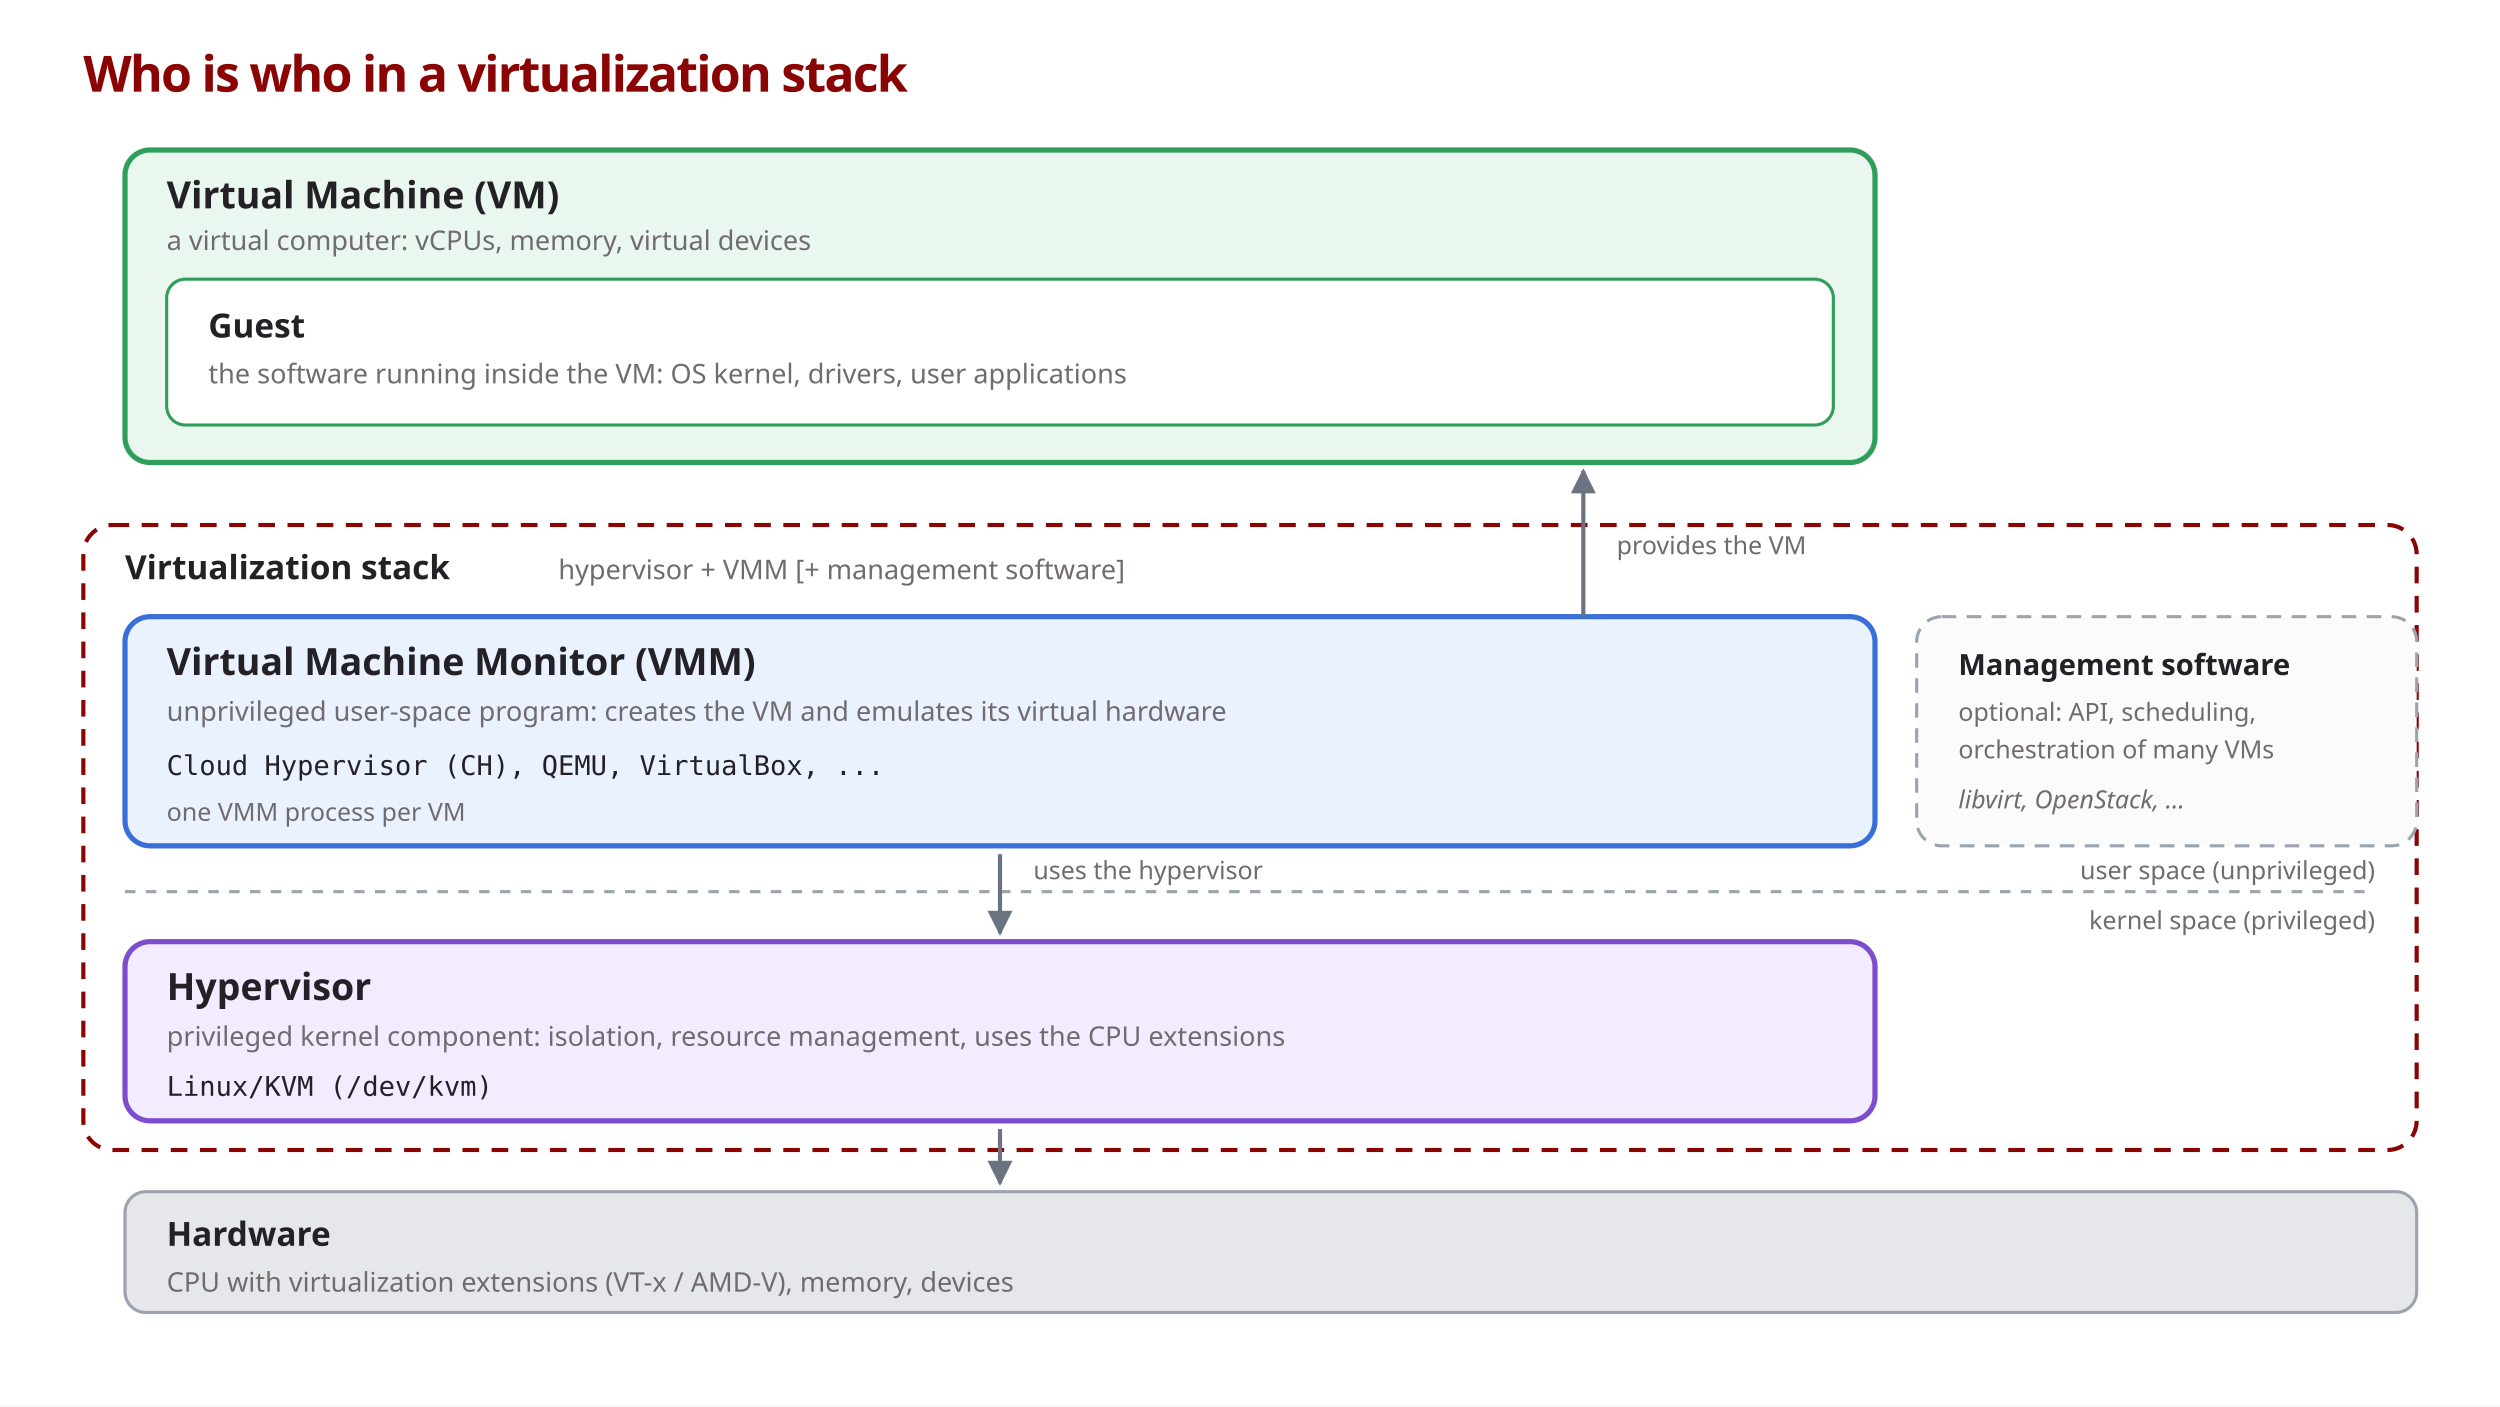
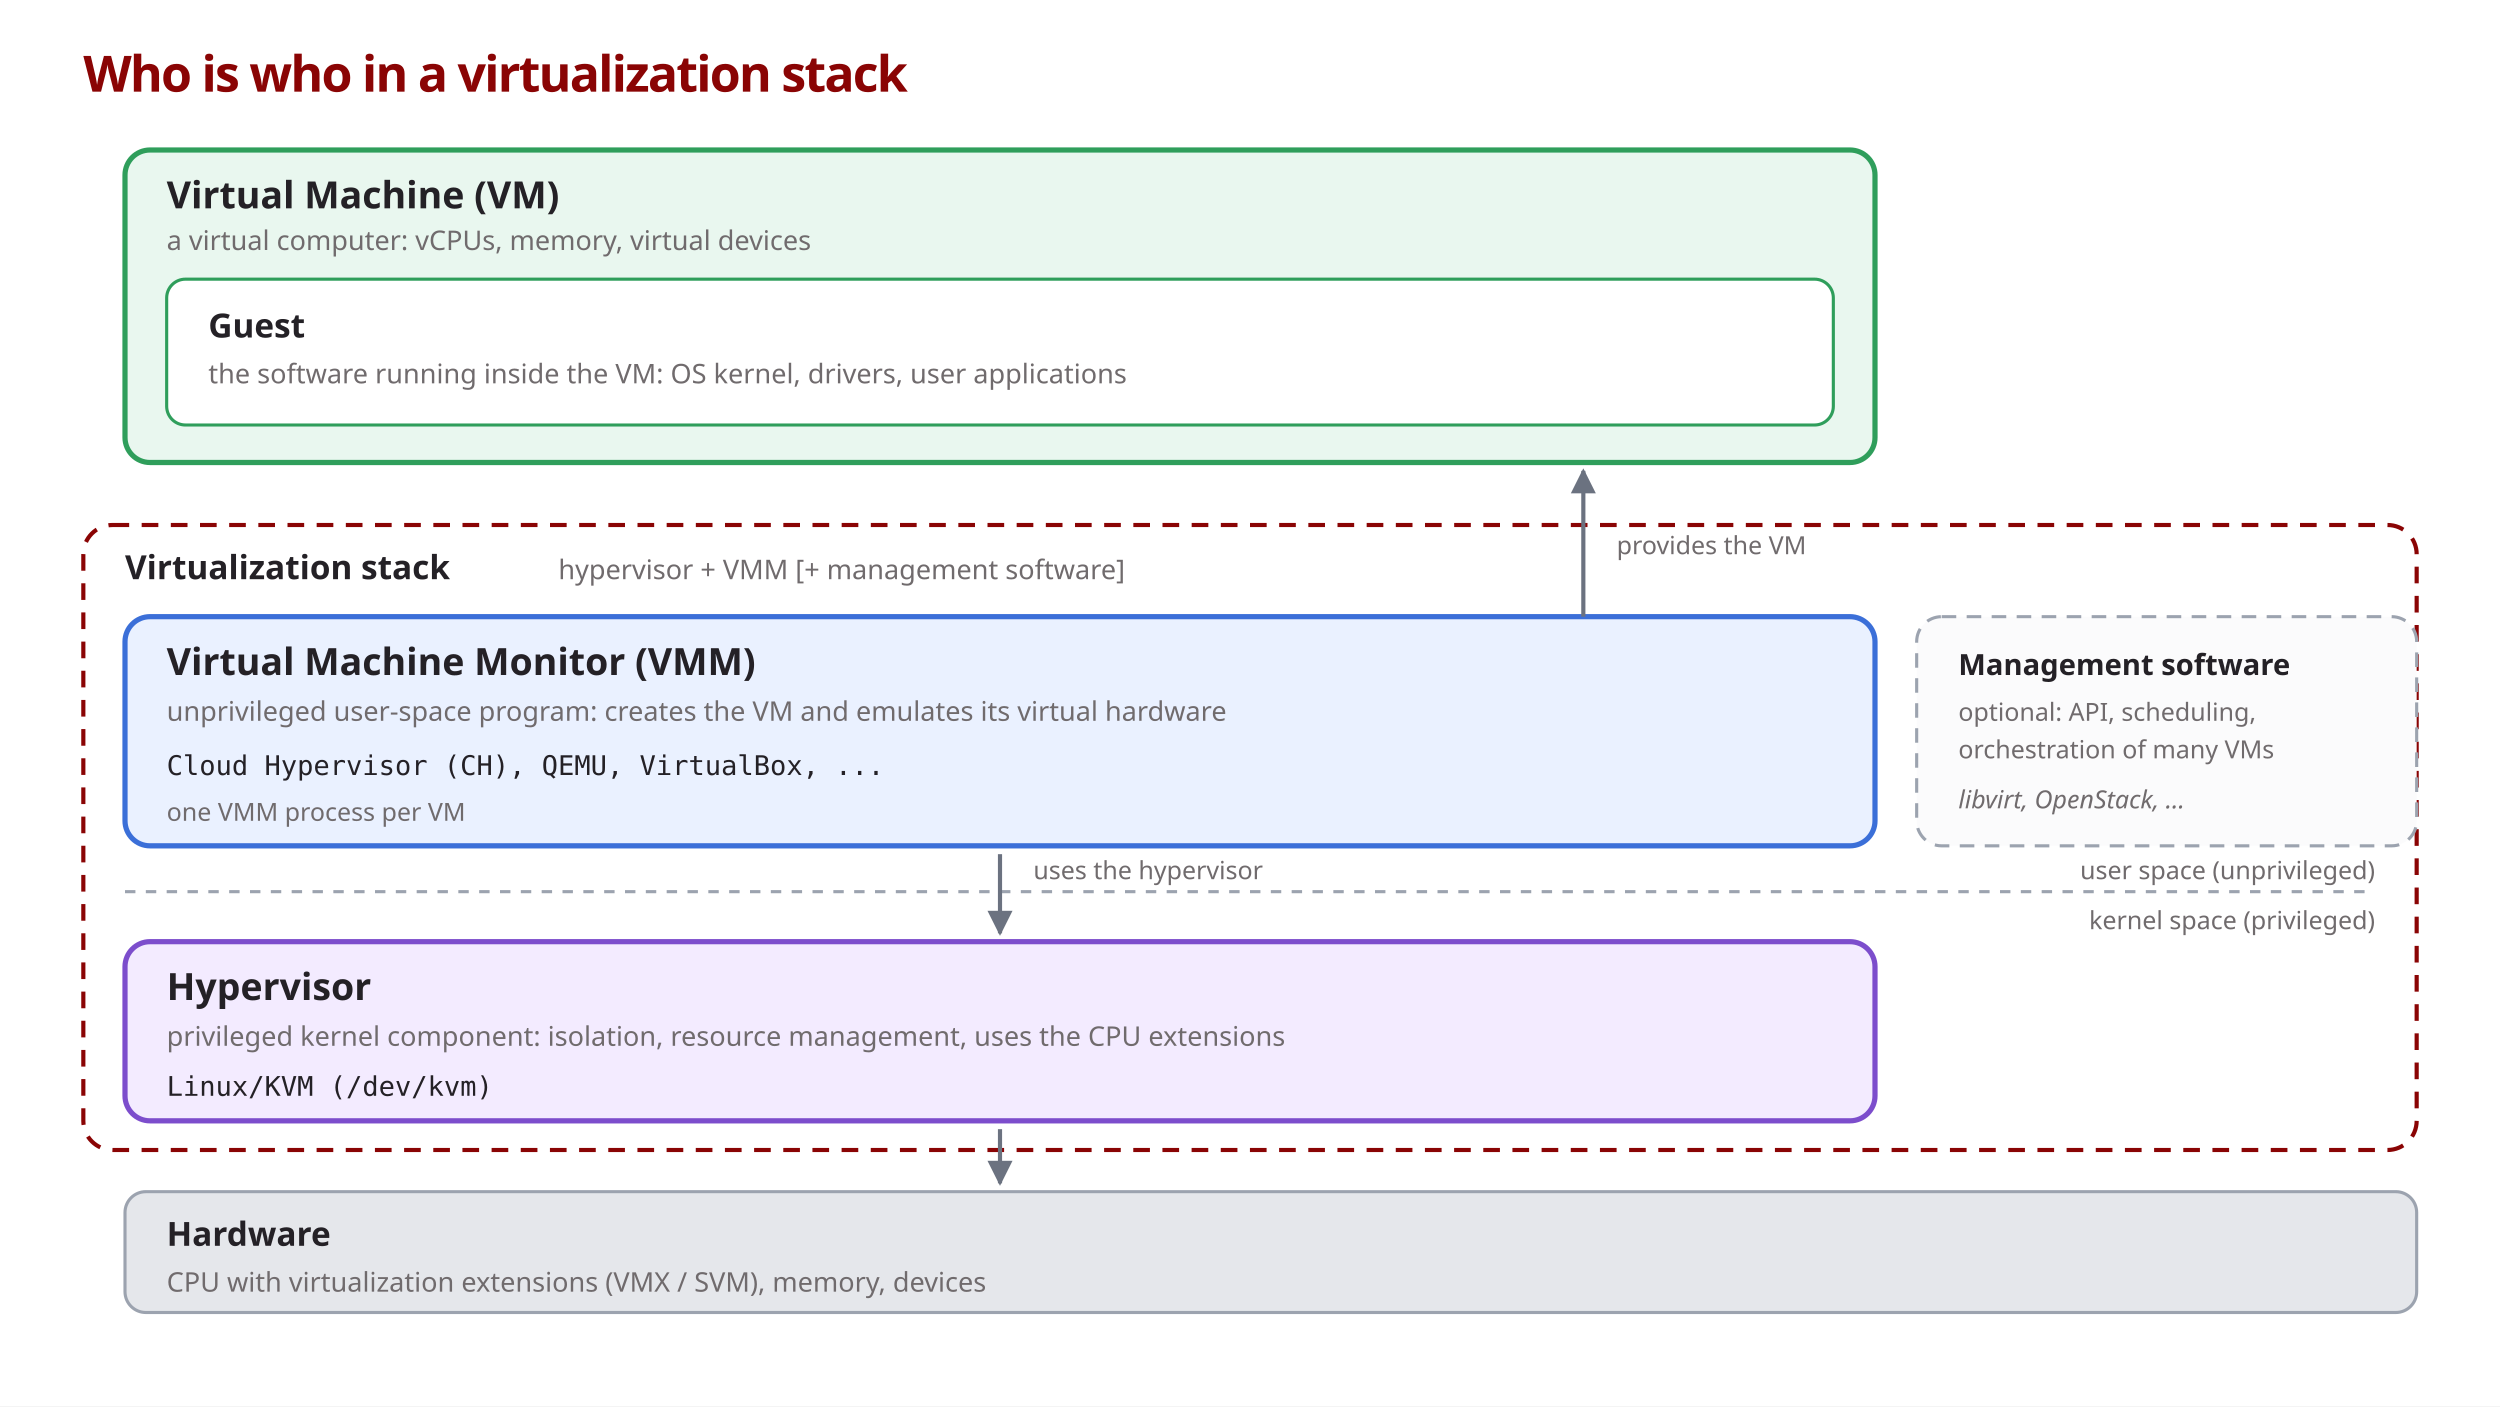
<svg xmlns="http://www.w3.org/2000/svg" viewBox="0 0 1200 675" font-family="'IBM Plex Sans', sans-serif">
  <style>
    .title  { font-size: 24px; font-weight: 600; fill: #8a0404; letter-spacing: -0.035em; }
    .h      { font-size: 18px; font-weight: 600; fill: #242126; }
    .t      { font-size: 14px; fill: #242126; }
    .sub    { font-size: 13px; fill: #706b6d; }
    .tiny   { font-size: 12px; fill: #706b6d; }
    .mono   { font-family: 'Source Code Pro', monospace; font-size: 13px; fill: #242126; }
    .note   { font-size: 15px; fill: #706b6d; font-style: italic; }

    .vm     { fill: #e9f7ef; stroke: #2f9e5b; stroke-width: 2.5; }
    .guest  { fill: #ffffff; stroke: #2f9e5b; stroke-width: 1.5; }
    .vmm    { fill: #eaf1ff; stroke: #3b6fd8; stroke-width: 2.5; }
    .hyp    { fill: #f3ebff; stroke: #7c4dcc; stroke-width: 2.5; }
    .hw     { fill: #e5e7eb; stroke: #9ca3af; stroke-width: 1.5; }
    .mgmt   { fill: #fbfbfc; stroke: #9ca3af; stroke-width: 1.5; stroke-dasharray: 7 5; }
    .stack  { fill: none; stroke: #8a0404; stroke-width: 2; stroke-dasharray: 8 6; }
    .split  { stroke: #9ca3af; stroke-width: 1.5; stroke-dasharray: 5 5; }
    .conn   { stroke: #6b7280; stroke-width: 2; fill: none; marker-end: url(#arrow); }
  </style>
  <defs>
    <marker id="arrow" viewBox="0 0 10 10" refX="9" refY="5" markerWidth="6" markerHeight="6" orient="auto">
      <path d="M0,0 L10,5 L0,10 z" fill="#6b7280" />
    </marker>
  </defs>
  <rect width="1200" height="675" fill="#ffffff" />
  <text class="title" x="40" y="44">Who is who in a virtualization stack</text>
  <rect class="vm" x="60" y="72" width="840" height="150" rx="12" />
  <text class="h" x="80" y="100" fill="#1f7a45">Virtual Machine (VM)</text>
  <text class="sub" x="80" y="120">a virtual computer: vCPUs, memory, virtual devices</text>
  <rect class="guest" x="80" y="134" width="800" height="70" rx="9" />
  <text class="h" x="100" y="162" style="font-size:16px">Guest</text>
  <text class="sub" x="100" y="184">the software running inside the VM: OS kernel, drivers, user applications</text>
  <rect class="stack" x="40" y="252" width="1120" height="300" rx="14" />
  <text class="h" x="60" y="278" fill="#8a0404" style="font-size:16px">Virtualization stack</text>
  <text class="sub" x="268" y="278">hypervisor + VMM [+ management software]</text>
  <rect class="vmm" x="60" y="296" width="840" height="110" rx="12" />
  <text class="h" x="80" y="324" fill="#2a56b8">Virtual Machine Monitor (VMM)</text>
  <text class="sub" x="80" y="346">unprivileged user-space program: creates the VM and emulates its virtual hardware</text>
  <text class="mono" x="80" y="372">Cloud Hypervisor (CH), QEMU, VirtualBox, ...</text>
  <text class="tiny" x="80" y="394">one VMM process per VM</text>
  <rect class="mgmt" x="920" y="296" width="240" height="110" rx="12" />
  <text class="t" x="940" y="324" style="font-weight:600">Management software</text>
  <text class="tiny" x="940" y="346">optional: API, scheduling,</text>
  <text class="tiny" x="940" y="364">orchestration of many VMs</text>
  <text class="tiny" x="940" y="388" font-style="italic">libvirt, OpenStack, ...</text>
  <line class="split" x1="60" y1="428" x2="1140" y2="428" />
  <text class="tiny" x="1140" y="422" text-anchor="end">user space (unprivileged)</text>
  <text class="tiny" x="1140" y="446" text-anchor="end">kernel space (privileged)</text>
  <rect class="hyp" x="60" y="452" width="840" height="86" rx="12" />
  <text class="h" x="80" y="480" fill="#5b2fb0">Hypervisor</text>
  <text class="sub" x="80" y="502">privileged kernel component: isolation, resource management, uses the CPU extensions</text>
  <text class="mono" x="80" y="526">Linux/KVM (/dev/kvm)</text>
  <rect class="hw" x="60" y="572" width="1100" height="58" rx="10" />
  <text class="h" x="80" y="598" style="font-size:16px">Hardware</text>
-   <text class="sub" x="80" y="620">CPU with virtualization extensions (VT-x / AMD-V), memory, devices</text>
+   <text class="sub" x="80" y="620">CPU with virtualization extensions (VMX / SVM), memory, devices</text>
  <path class="conn" d="M760,296 V 226" />
  <text class="tiny" x="776" y="266">provides the VM</text>
  <path class="conn" d="M480,410 V 448" />
  <text class="tiny" x="496" y="422">uses the hypervisor</text>
  <path class="conn" d="M480,542 V 568" />
</svg>
